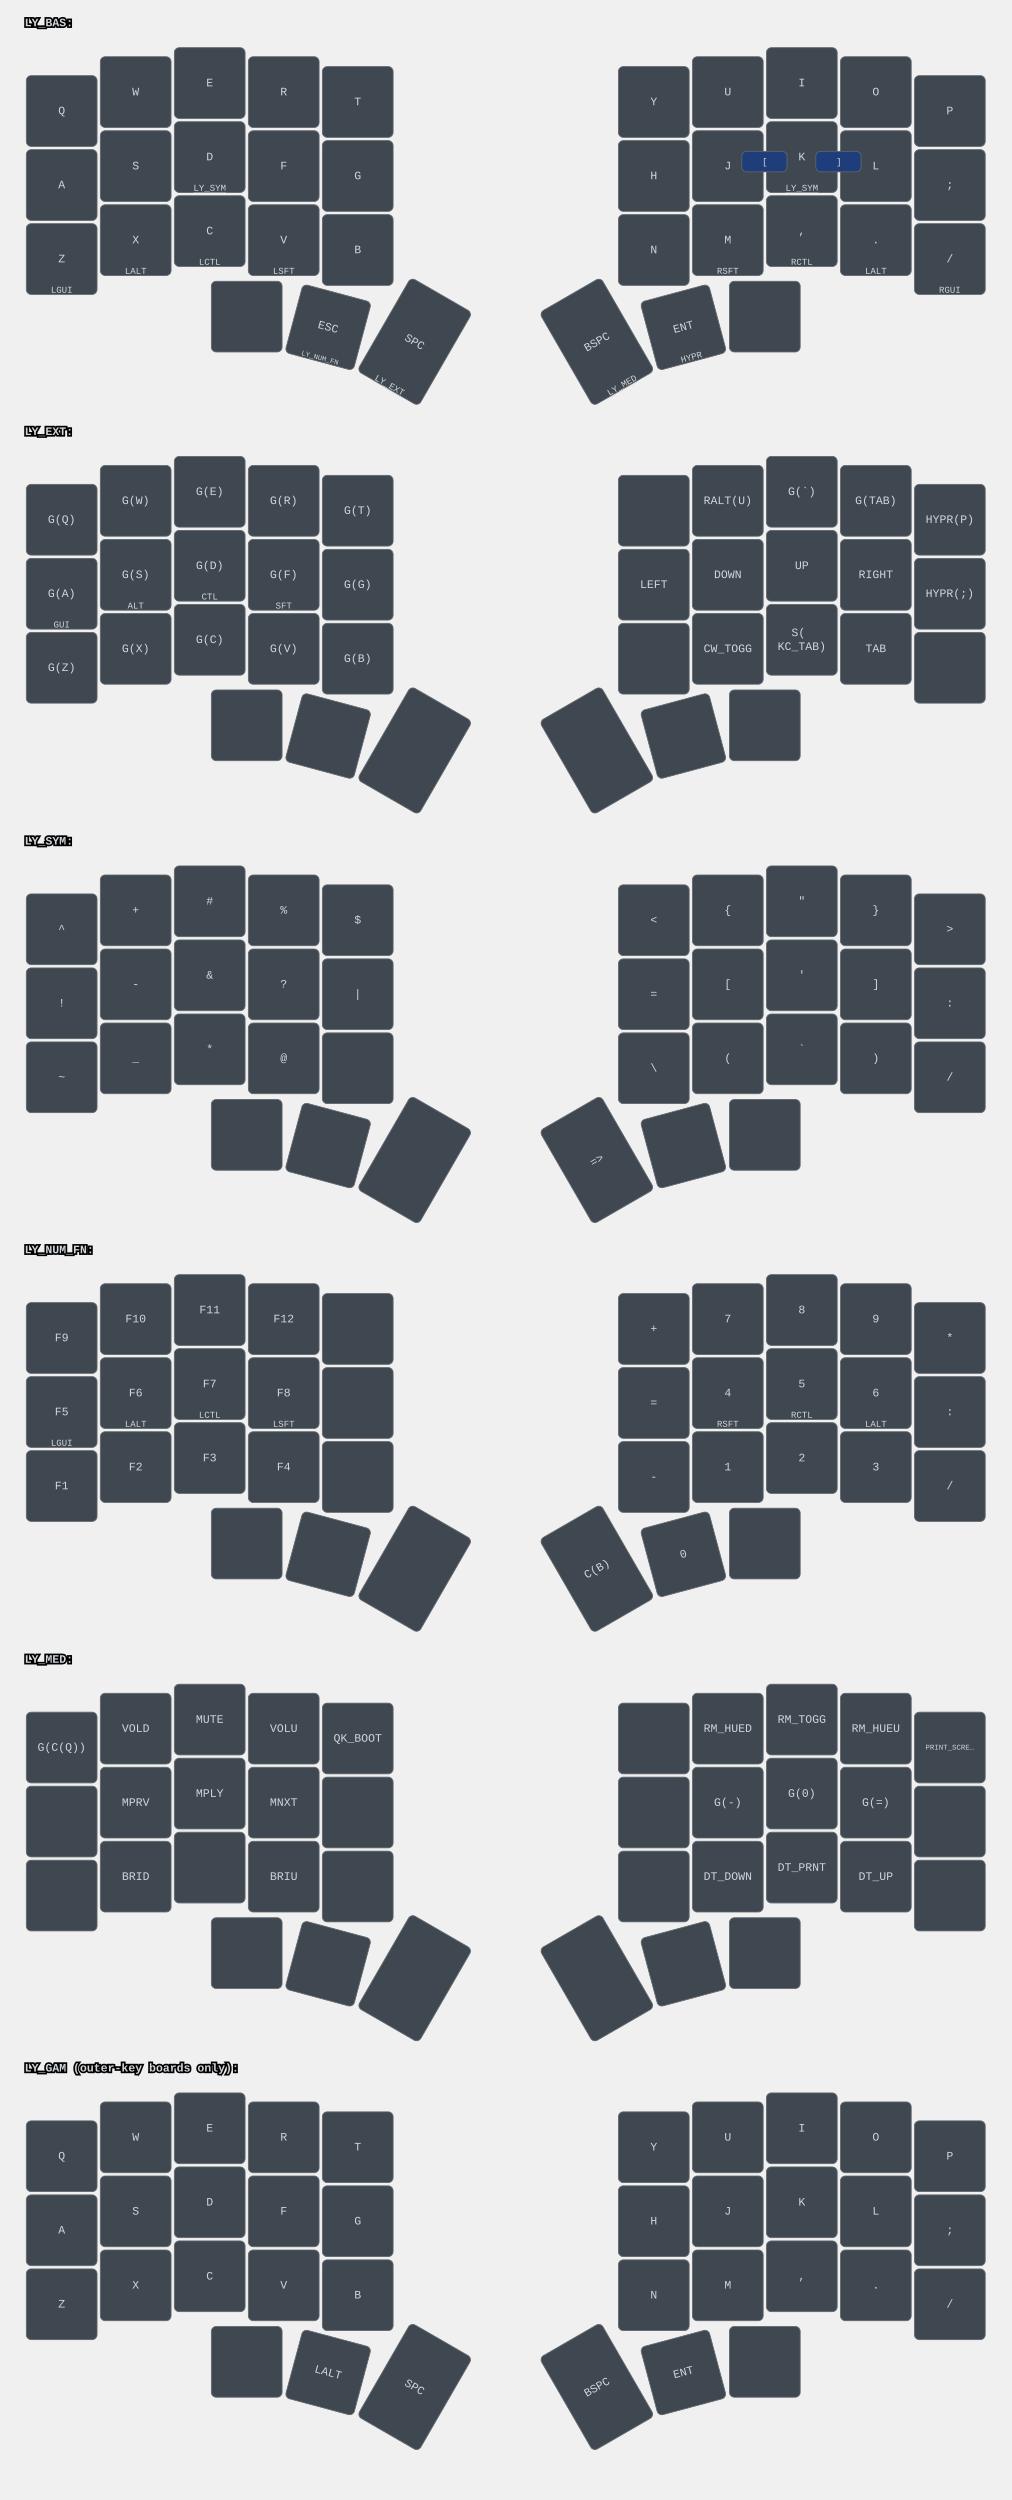
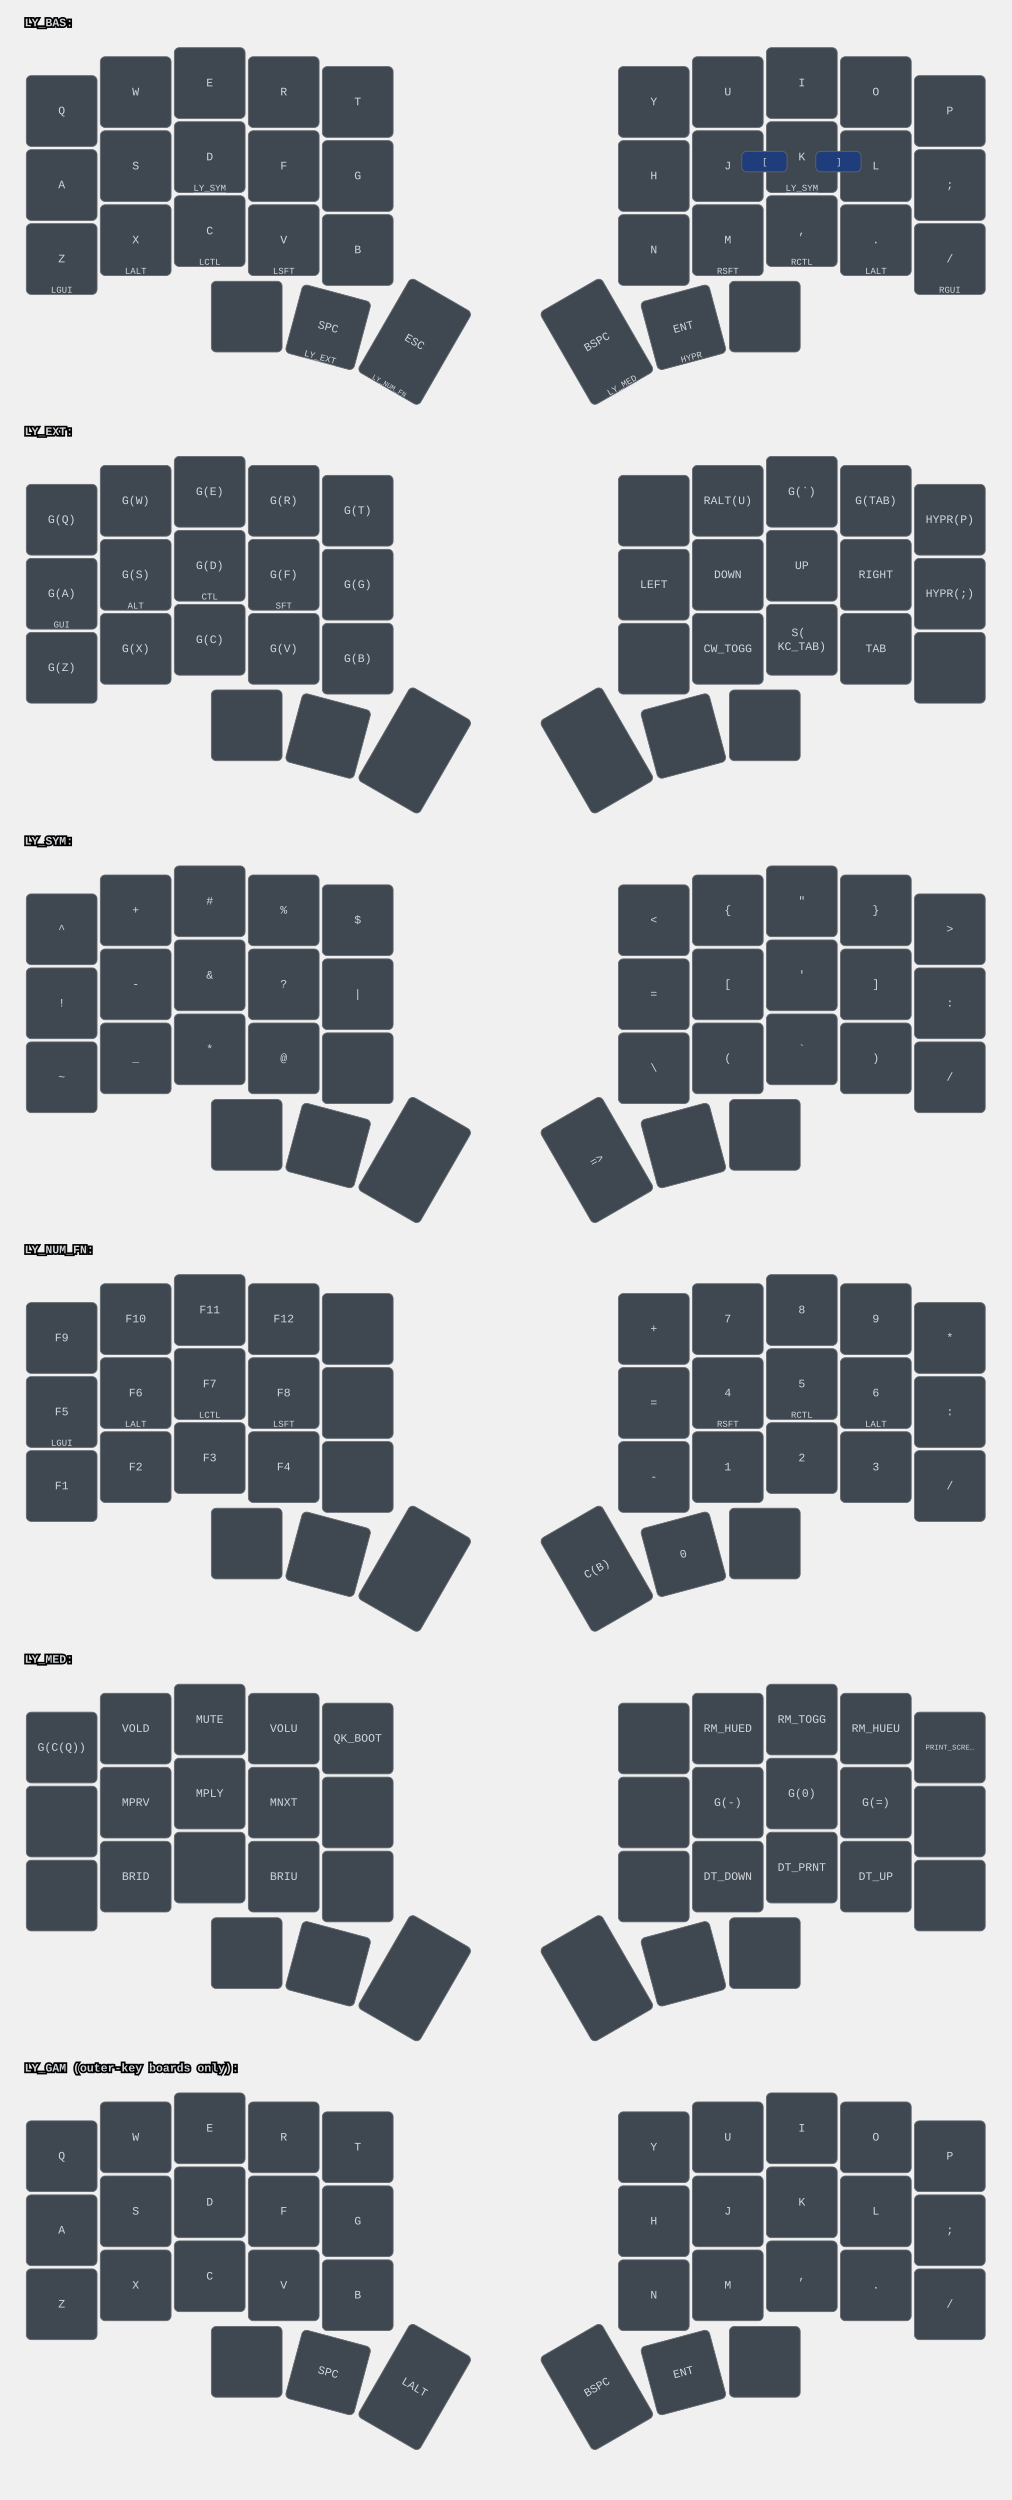
<svg xmlns="http://www.w3.org/2000/svg" width="1230" height="3040" viewBox="0 0 1230 3040" class="keymap">
  <style>/* inherit to force styles through use tags */
svg path {
    fill: inherit;
}

/* font and background color specifications */
svg.keymap {
    font-family: SFMono-Regular,Consolas,Liberation Mono,Menlo,monospace;
    font-size: 14px;
    font-kerning: normal;
    text-rendering: optimizeLegibility;
    fill: #24292e;
}

/* default key styling */
rect.key {
    fill: #f6f8fa;
}

rect.key, rect.combo {
    stroke: #c9cccf;
    stroke-width: 1;
}

/* default key side styling, only used is draw_key_sides is set */
rect.side {
    filter: brightness(90%);
}

/* color accent for combo boxes */
rect.combo, rect.combo-separate {
    fill: #cdf;
}

/* color accent for held keys */
rect.held, rect.combo.held {
    fill: #fdd;
}

/* color accent for ghost (optional) keys */
rect.ghost, rect.combo.ghost {
    stroke-dasharray: 4, 4;
    stroke-width: 2;
}

text {
    text-anchor: middle;
    dominant-baseline: middle;
}

/* styling for layer labels */
text.label {
    font-weight: bold;
    text-anchor: start;
    stroke: white;
    stroke-width: 4;
    paint-order: stroke;
}

/* styling for optional footer */
text.footer {
    text-anchor: end;
    dominant-baseline: auto;
    stroke: white;
    stroke-width: 4;
    paint-order: stroke;
}

/* styling for combo tap, and key non-tap label text */
text.combo, text.hold, text.shifted, text.left, text.right, text.tl, text.tr, text.bl, text.br {
    font-size: 11px;
}

text.hold, text.bl, text.br {
    text-anchor: middle;
    dominant-baseline: auto;
}

text.shifted, text.tl, text.tr {
    text-anchor: middle;
    dominant-baseline: hanging;
}

text.left, text.tl, text.bl {
    text-anchor: start;
}

text.right, text.tr, text.br {
    text-anchor: end;
}

text.layer-activator {
    text-decoration: underline;
}

/* styling for hold/shifted label text in combo box */
text.combo.hold, text.combo.shifted, text.combo.left, text.combo.right {
    font-size: 8px;
}

/* lighter symbol for transparent keys */
text.trans {
    fill: #7b7e81;
}

/* styling for combo dendrons */
path.combo {
    stroke-width: 1;
    stroke: gray;
    fill: none;
}

/* Start Tabler Icons Cleanup */
/* cannot use height/width with glyphs */
.icon-tabler &gt; path {
    fill: inherit;
    stroke: inherit;
    stroke-width: 2;
}
/* hide tabler's default box */
.icon-tabler &gt; path[stroke="none"][fill="none"] {
    visibility: hidden;
}
/* End Tabler Icons Cleanup */

svg.keymap { fill: #d1d6db; }
rect.key { fill: #3f4750; }
rect.key, rect.combo { stroke: #60666c; }
rect.combo, rect.combo-separate { fill: #1f3d7a; }
rect.held, rect.combo.held { fill: #854747; }
text.label, text.footer { stroke: black; }
text.trans { fill: #7e8184; }
path.combo { stroke: #7f7f7f; }
</style>
  <g transform="translate(30, 0)" class="layer-LY_BAS">
    <text x="0" y="28" class="label" id="LY_BAS">LY_BAS:</text>
    <g transform="translate(0, 56)">
      <g transform="translate(45, 79)" class="key keypos-0">
        <rect rx="6" ry="6" x="-43" y="-43" width="86" height="86" class="key" />
        <text x="0" y="0" class="key tap">Q</text>
      </g>
      <g transform="translate(135, 56)" class="key keypos-1">
        <rect rx="6" ry="6" x="-43" y="-43" width="86" height="86" class="key" />
        <text x="0" y="0" class="key tap">W</text>
      </g>
      <g transform="translate(225, 45)" class="key keypos-2">
        <rect rx="6" ry="6" x="-43" y="-43" width="86" height="86" class="key" />
        <text x="0" y="0" class="key tap">E</text>
      </g>
      <g transform="translate(315, 56)" class="key keypos-3">
        <rect rx="6" ry="6" x="-43" y="-43" width="86" height="86" class="key" />
        <text x="0" y="0" class="key tap">R</text>
      </g>
      <g transform="translate(405, 68)" class="key keypos-4">
        <rect rx="6" ry="6" x="-43" y="-43" width="86" height="86" class="key" />
        <text x="0" y="0" class="key tap">T</text>
      </g>
      <g transform="translate(765, 68)" class="key keypos-5">
        <rect rx="6" ry="6" x="-43" y="-43" width="86" height="86" class="key" />
        <text x="0" y="0" class="key tap">Y</text>
      </g>
      <g transform="translate(855, 56)" class="key keypos-6">
        <rect rx="6" ry="6" x="-43" y="-43" width="86" height="86" class="key" />
        <text x="0" y="0" class="key tap">U</text>
      </g>
      <g transform="translate(945, 45)" class="key keypos-7">
        <rect rx="6" ry="6" x="-43" y="-43" width="86" height="86" class="key" />
        <text x="0" y="0" class="key tap">I</text>
      </g>
      <g transform="translate(1035, 56)" class="key keypos-8">
        <rect rx="6" ry="6" x="-43" y="-43" width="86" height="86" class="key" />
        <text x="0" y="0" class="key tap">O</text>
      </g>
      <g transform="translate(1125, 79)" class="key keypos-9">
        <rect rx="6" ry="6" x="-43" y="-43" width="86" height="86" class="key" />
        <text x="0" y="0" class="key tap">P</text>
      </g>
      <g transform="translate(45, 169)" class="key keypos-10">
        <rect rx="6" ry="6" x="-43" y="-43" width="86" height="86" class="key" />
        <text x="0" y="0" class="key tap">A</text>
      </g>
      <g transform="translate(135, 146)" class="key keypos-11">
        <rect rx="6" ry="6" x="-43" y="-43" width="86" height="86" class="key" />
        <text x="0" y="0" class="key tap">S</text>
      </g>
      <g transform="translate(225, 135)" class="key keypos-12">
        <rect rx="6" ry="6" x="-43" y="-43" width="86" height="86" class="key" />
        <text x="0" y="0" class="key tap">D</text>
        <a href="#LY_SYM">
          <text x="0" y="41" class="key hold layer-activator">LY_SYM</text>
        </a>
      </g>
      <g transform="translate(315, 146)" class="key keypos-13">
        <rect rx="6" ry="6" x="-43" y="-43" width="86" height="86" class="key" />
        <text x="0" y="0" class="key tap">F</text>
      </g>
      <g transform="translate(405, 158)" class="key keypos-14">
        <rect rx="6" ry="6" x="-43" y="-43" width="86" height="86" class="key" />
        <text x="0" y="0" class="key tap">G</text>
      </g>
      <g transform="translate(765, 158)" class="key keypos-15">
        <rect rx="6" ry="6" x="-43" y="-43" width="86" height="86" class="key" />
        <text x="0" y="0" class="key tap">H</text>
      </g>
      <g transform="translate(855, 146)" class="key keypos-16">
        <rect rx="6" ry="6" x="-43" y="-43" width="86" height="86" class="key" />
        <text x="0" y="0" class="key tap">J</text>
      </g>
      <g transform="translate(945, 135)" class="key keypos-17">
        <rect rx="6" ry="6" x="-43" y="-43" width="86" height="86" class="key" />
        <text x="0" y="0" class="key tap">K</text>
        <a href="#LY_SYM">
          <text x="0" y="41" class="key hold layer-activator">LY_SYM</text>
        </a>
      </g>
      <g transform="translate(1035, 146)" class="key keypos-18">
        <rect rx="6" ry="6" x="-43" y="-43" width="86" height="86" class="key" />
        <text x="0" y="0" class="key tap">L</text>
      </g>
      <g transform="translate(1125, 169)" class="key keypos-19">
        <rect rx="6" ry="6" x="-43" y="-43" width="86" height="86" class="key" />
        <text x="0" y="0" class="key tap">;</text>
      </g>
      <g transform="translate(45, 259)" class="key keypos-20">
        <rect rx="6" ry="6" x="-43" y="-43" width="86" height="86" class="key" />
        <text x="0" y="0" class="key tap">Z</text>
        <text x="0" y="41" class="key hold">LGUI</text>
      </g>
      <g transform="translate(135, 236)" class="key keypos-21">
        <rect rx="6" ry="6" x="-43" y="-43" width="86" height="86" class="key" />
        <text x="0" y="0" class="key tap">X</text>
        <text x="0" y="41" class="key hold">LALT</text>
      </g>
      <g transform="translate(225, 225)" class="key keypos-22">
        <rect rx="6" ry="6" x="-43" y="-43" width="86" height="86" class="key" />
        <text x="0" y="0" class="key tap">C</text>
        <text x="0" y="41" class="key hold">LCTL</text>
      </g>
      <g transform="translate(315, 236)" class="key keypos-23">
        <rect rx="6" ry="6" x="-43" y="-43" width="86" height="86" class="key" />
        <text x="0" y="0" class="key tap">V</text>
        <text x="0" y="41" class="key hold">LSFT</text>
      </g>
      <g transform="translate(405, 248)" class="key keypos-24">
        <rect rx="6" ry="6" x="-43" y="-43" width="86" height="86" class="key" />
        <text x="0" y="0" class="key tap">B</text>
      </g>
      <g transform="translate(765, 248)" class="key keypos-25">
        <rect rx="6" ry="6" x="-43" y="-43" width="86" height="86" class="key" />
        <text x="0" y="0" class="key tap">N</text>
      </g>
      <g transform="translate(855, 236)" class="key keypos-26">
        <rect rx="6" ry="6" x="-43" y="-43" width="86" height="86" class="key" />
        <text x="0" y="0" class="key tap">M</text>
        <text x="0" y="41" class="key hold">RSFT</text>
      </g>
      <g transform="translate(945, 225)" class="key keypos-27">
        <rect rx="6" ry="6" x="-43" y="-43" width="86" height="86" class="key" />
        <text x="0" y="0" class="key tap">,</text>
        <text x="0" y="41" class="key hold">RCTL</text>
      </g>
      <g transform="translate(1035, 236)" class="key keypos-28">
        <rect rx="6" ry="6" x="-43" y="-43" width="86" height="86" class="key" />
        <text x="0" y="0" class="key tap">.</text>
        <text x="0" y="41" class="key hold">LALT</text>
      </g>
      <g transform="translate(1125, 259)" class="key keypos-29">
        <rect rx="6" ry="6" x="-43" y="-43" width="86" height="86" class="key" />
        <text x="0" y="0" class="key tap">/</text>
        <text x="0" y="41" class="key hold">RGUI</text>
      </g>
      <g transform="translate(270, 329)" class="key keypos-30">
        <rect rx="6" ry="6" x="-43" y="-43" width="86" height="86" class="key" />
      </g>
      <g transform="translate(369, 342) rotate(15.0)" class="key keypos-31">
        <rect rx="6" ry="6" x="-43" y="-43" width="86" height="86" class="key" />
+         <text x="0" y="0" class="key tap">SPC</text>
+         <a href="#LY_EXT">
+           <text x="0" y="41" class="key hold layer-activator">LY_EXT</text>
+         </a>
+       </g>
+       <g transform="translate(474, 360) rotate(30.0)" class="key keypos-32">
+         <rect rx="6" ry="6" x="-43" y="-66" width="86" height="131" class="key" />
        <text x="0" y="0" class="key tap">ESC</text>
        <a href="#LY_NUM_FN">
-           <text x="0" y="41" class="key hold layer-activator">
+           <text x="0" y="64" class="key hold layer-activator">
            <tspan style="font-size: 78%">LY_NUM_FN</tspan>
          </text>
-         </a>
-       </g>
-       <g transform="translate(474, 360) rotate(30.0)" class="key keypos-32">
-         <rect rx="6" ry="6" x="-43" y="-66" width="86" height="131" class="key" />
-         <text x="0" y="0" class="key tap">SPC</text>
-         <a href="#LY_EXT">
-           <text x="0" y="64" class="key hold layer-activator">LY_EXT</text>
        </a>
      </g>
      <g transform="translate(696, 360) rotate(-30.0)" class="key keypos-33">
        <rect rx="6" ry="6" x="-43" y="-66" width="86" height="131" class="key" />
        <text x="0" y="0" class="key tap">BSPC</text>
        <a href="#LY_MED">
          <text x="0" y="64" class="key hold layer-activator">LY_MED</text>
        </a>
      </g>
      <g transform="translate(801, 342) rotate(-15.0)" class="key keypos-34">
        <rect rx="6" ry="6" x="-43" y="-43" width="86" height="86" class="key" />
        <text x="0" y="0" class="key tap">ENT</text>
        <text x="0" y="41" class="key hold">HYPR</text>
      </g>
      <g transform="translate(900, 329)" class="key keypos-35">
        <rect rx="6" ry="6" x="-43" y="-43" width="86" height="86" class="key" />
      </g>
      <g class="combo combopos-0">
        <rect rx="6" ry="6" x="872" y="128" width="55" height="25" class="combo" />
        <text x="900" y="141" class="combo tap">[</text>
      </g>
      <g class="combo combopos-1">
        <rect rx="6" ry="6" x="962" y="128" width="55" height="25" class="combo" />
        <text x="990" y="141" class="combo tap">]</text>
      </g>
    </g>
  </g>
  <g transform="translate(30, 497)" class="layer-LY_EXT">
    <text x="0" y="28" class="label" id="LY_EXT">LY_EXT:</text>
    <g transform="translate(0, 56)">
      <g transform="translate(45, 79)" class="key keypos-0">
        <rect rx="6" ry="6" x="-43" y="-43" width="86" height="86" class="key" />
        <text x="0" y="0" class="key tap">G(Q)</text>
      </g>
      <g transform="translate(135, 56)" class="key keypos-1">
        <rect rx="6" ry="6" x="-43" y="-43" width="86" height="86" class="key" />
        <text x="0" y="0" class="key tap">G(W)</text>
      </g>
      <g transform="translate(225, 45)" class="key keypos-2">
        <rect rx="6" ry="6" x="-43" y="-43" width="86" height="86" class="key" />
        <text x="0" y="0" class="key tap">G(E)</text>
      </g>
      <g transform="translate(315, 56)" class="key keypos-3">
        <rect rx="6" ry="6" x="-43" y="-43" width="86" height="86" class="key" />
        <text x="0" y="0" class="key tap">G(R)</text>
      </g>
      <g transform="translate(405, 68)" class="key keypos-4">
        <rect rx="6" ry="6" x="-43" y="-43" width="86" height="86" class="key" />
        <text x="0" y="0" class="key tap">G(T)</text>
      </g>
      <g transform="translate(765, 68)" class="key keypos-5">
        <rect rx="6" ry="6" x="-43" y="-43" width="86" height="86" class="key" />
      </g>
      <g transform="translate(855, 56)" class="key keypos-6">
        <rect rx="6" ry="6" x="-43" y="-43" width="86" height="86" class="key" />
        <text x="0" y="0" class="key tap">RALT(U)</text>
      </g>
      <g transform="translate(945, 45)" class="key keypos-7">
        <rect rx="6" ry="6" x="-43" y="-43" width="86" height="86" class="key" />
        <text x="0" y="0" class="key tap">G(`)</text>
      </g>
      <g transform="translate(1035, 56)" class="key keypos-8">
        <rect rx="6" ry="6" x="-43" y="-43" width="86" height="86" class="key" />
        <text x="0" y="0" class="key tap">G(TAB)</text>
      </g>
      <g transform="translate(1125, 79)" class="key keypos-9">
        <rect rx="6" ry="6" x="-43" y="-43" width="86" height="86" class="key" />
        <text x="0" y="0" class="key tap">HYPR(P)</text>
      </g>
      <g transform="translate(45, 169)" class="key keypos-10">
        <rect rx="6" ry="6" x="-43" y="-43" width="86" height="86" class="key" />
        <text x="0" y="0" class="key tap">G(A)</text>
        <text x="0" y="41" class="key hold">GUI</text>
      </g>
      <g transform="translate(135, 146)" class="key keypos-11">
        <rect rx="6" ry="6" x="-43" y="-43" width="86" height="86" class="key" />
        <text x="0" y="0" class="key tap">G(S)</text>
        <text x="0" y="41" class="key hold">ALT</text>
      </g>
      <g transform="translate(225, 135)" class="key keypos-12">
        <rect rx="6" ry="6" x="-43" y="-43" width="86" height="86" class="key" />
        <text x="0" y="0" class="key tap">G(D)</text>
        <text x="0" y="41" class="key hold">CTL</text>
      </g>
      <g transform="translate(315, 146)" class="key keypos-13">
        <rect rx="6" ry="6" x="-43" y="-43" width="86" height="86" class="key" />
        <text x="0" y="0" class="key tap">G(F)</text>
        <text x="0" y="41" class="key hold">SFT</text>
      </g>
      <g transform="translate(405, 158)" class="key keypos-14">
        <rect rx="6" ry="6" x="-43" y="-43" width="86" height="86" class="key" />
        <text x="0" y="0" class="key tap">G(G)</text>
      </g>
      <g transform="translate(765, 158)" class="key keypos-15">
        <rect rx="6" ry="6" x="-43" y="-43" width="86" height="86" class="key" />
        <text x="0" y="0" class="key tap">LEFT</text>
      </g>
      <g transform="translate(855, 146)" class="key keypos-16">
        <rect rx="6" ry="6" x="-43" y="-43" width="86" height="86" class="key" />
        <text x="0" y="0" class="key tap">DOWN</text>
      </g>
      <g transform="translate(945, 135)" class="key keypos-17">
        <rect rx="6" ry="6" x="-43" y="-43" width="86" height="86" class="key" />
        <text x="0" y="0" class="key tap">UP</text>
      </g>
      <g transform="translate(1035, 146)" class="key keypos-18">
        <rect rx="6" ry="6" x="-43" y="-43" width="86" height="86" class="key" />
        <text x="0" y="0" class="key tap">RIGHT</text>
      </g>
      <g transform="translate(1125, 169)" class="key keypos-19">
        <rect rx="6" ry="6" x="-43" y="-43" width="86" height="86" class="key" />
        <text x="0" y="0" class="key tap">HYPR(;)</text>
      </g>
      <g transform="translate(45, 259)" class="key keypos-20">
        <rect rx="6" ry="6" x="-43" y="-43" width="86" height="86" class="key" />
        <text x="0" y="0" class="key tap">G(Z)</text>
      </g>
      <g transform="translate(135, 236)" class="key keypos-21">
        <rect rx="6" ry="6" x="-43" y="-43" width="86" height="86" class="key" />
        <text x="0" y="0" class="key tap">G(X)</text>
      </g>
      <g transform="translate(225, 225)" class="key keypos-22">
        <rect rx="6" ry="6" x="-43" y="-43" width="86" height="86" class="key" />
        <text x="0" y="0" class="key tap">G(C)</text>
      </g>
      <g transform="translate(315, 236)" class="key keypos-23">
        <rect rx="6" ry="6" x="-43" y="-43" width="86" height="86" class="key" />
        <text x="0" y="0" class="key tap">G(V)</text>
      </g>
      <g transform="translate(405, 248)" class="key keypos-24">
        <rect rx="6" ry="6" x="-43" y="-43" width="86" height="86" class="key" />
        <text x="0" y="0" class="key tap">G(B)</text>
      </g>
      <g transform="translate(765, 248)" class="key keypos-25">
        <rect rx="6" ry="6" x="-43" y="-43" width="86" height="86" class="key" />
      </g>
      <g transform="translate(855, 236)" class="key keypos-26">
        <rect rx="6" ry="6" x="-43" y="-43" width="86" height="86" class="key" />
        <text x="0" y="0" class="key tap">CW_TOGG</text>
      </g>
      <g transform="translate(945, 225)" class="key keypos-27">
        <rect rx="6" ry="6" x="-43" y="-43" width="86" height="86" class="key" />
        <text x="0" y="0" class="key tap">
          <tspan x="0" dy="-0.6em">S(</tspan>
          <tspan x="0" dy="1.2em">KC_TAB)</tspan>
        </text>
      </g>
      <g transform="translate(1035, 236)" class="key keypos-28">
        <rect rx="6" ry="6" x="-43" y="-43" width="86" height="86" class="key" />
        <text x="0" y="0" class="key tap">TAB</text>
      </g>
      <g transform="translate(1125, 259)" class="key keypos-29">
        <rect rx="6" ry="6" x="-43" y="-43" width="86" height="86" class="key" />
      </g>
      <g transform="translate(270, 329)" class="key keypos-30">
        <rect rx="6" ry="6" x="-43" y="-43" width="86" height="86" class="key" />
      </g>
      <g transform="translate(369, 342) rotate(15.0)" class="key keypos-31">
        <rect rx="6" ry="6" x="-43" y="-43" width="86" height="86" class="key" />
      </g>
      <g transform="translate(474, 360) rotate(30.0)" class="key keypos-32">
        <rect rx="6" ry="6" x="-43" y="-66" width="86" height="131" class="key" />
      </g>
      <g transform="translate(696, 360) rotate(-30.0)" class="key keypos-33">
        <rect rx="6" ry="6" x="-43" y="-66" width="86" height="131" class="key" />
      </g>
      <g transform="translate(801, 342) rotate(-15.0)" class="key keypos-34">
        <rect rx="6" ry="6" x="-43" y="-43" width="86" height="86" class="key" />
      </g>
      <g transform="translate(900, 329)" class="key keypos-35">
        <rect rx="6" ry="6" x="-43" y="-43" width="86" height="86" class="key" />
      </g>
    </g>
  </g>
  <g transform="translate(30, 995)" class="layer-LY_SYM">
    <text x="0" y="28" class="label" id="LY_SYM">LY_SYM:</text>
    <g transform="translate(0, 56)">
      <g transform="translate(45, 79)" class="key keypos-0">
        <rect rx="6" ry="6" x="-43" y="-43" width="86" height="86" class="key" />
        <text x="0" y="0" class="key tap">^</text>
      </g>
      <g transform="translate(135, 56)" class="key keypos-1">
        <rect rx="6" ry="6" x="-43" y="-43" width="86" height="86" class="key" />
        <text x="0" y="0" class="key tap">+</text>
      </g>
      <g transform="translate(225, 45)" class="key keypos-2">
        <rect rx="6" ry="6" x="-43" y="-43" width="86" height="86" class="key" />
        <text x="0" y="0" class="key tap">#</text>
      </g>
      <g transform="translate(315, 56)" class="key keypos-3">
        <rect rx="6" ry="6" x="-43" y="-43" width="86" height="86" class="key" />
        <text x="0" y="0" class="key tap">%</text>
      </g>
      <g transform="translate(405, 68)" class="key keypos-4">
        <rect rx="6" ry="6" x="-43" y="-43" width="86" height="86" class="key" />
        <text x="0" y="0" class="key tap">$</text>
      </g>
      <g transform="translate(765, 68)" class="key keypos-5">
        <rect rx="6" ry="6" x="-43" y="-43" width="86" height="86" class="key" />
        <text x="0" y="0" class="key tap">&lt;</text>
      </g>
      <g transform="translate(855, 56)" class="key keypos-6">
        <rect rx="6" ry="6" x="-43" y="-43" width="86" height="86" class="key" />
        <text x="0" y="0" class="key tap">{</text>
      </g>
      <g transform="translate(945, 45)" class="key keypos-7">
        <rect rx="6" ry="6" x="-43" y="-43" width="86" height="86" class="key" />
        <text x="0" y="0" class="key tap">"</text>
      </g>
      <g transform="translate(1035, 56)" class="key keypos-8">
        <rect rx="6" ry="6" x="-43" y="-43" width="86" height="86" class="key" />
        <text x="0" y="0" class="key tap">}</text>
      </g>
      <g transform="translate(1125, 79)" class="key keypos-9">
        <rect rx="6" ry="6" x="-43" y="-43" width="86" height="86" class="key" />
        <text x="0" y="0" class="key tap">&gt;</text>
      </g>
      <g transform="translate(45, 169)" class="key keypos-10">
        <rect rx="6" ry="6" x="-43" y="-43" width="86" height="86" class="key" />
        <text x="0" y="0" class="key tap">!</text>
      </g>
      <g transform="translate(135, 146)" class="key keypos-11">
        <rect rx="6" ry="6" x="-43" y="-43" width="86" height="86" class="key" />
        <text x="0" y="0" class="key tap">-</text>
      </g>
      <g transform="translate(225, 135)" class="key keypos-12">
        <rect rx="6" ry="6" x="-43" y="-43" width="86" height="86" class="key" />
        <text x="0" y="0" class="key tap">&amp;</text>
      </g>
      <g transform="translate(315, 146)" class="key keypos-13">
        <rect rx="6" ry="6" x="-43" y="-43" width="86" height="86" class="key" />
        <text x="0" y="0" class="key tap">?</text>
      </g>
      <g transform="translate(405, 158)" class="key keypos-14">
        <rect rx="6" ry="6" x="-43" y="-43" width="86" height="86" class="key" />
        <text x="0" y="0" class="key tap">|</text>
      </g>
      <g transform="translate(765, 158)" class="key keypos-15">
        <rect rx="6" ry="6" x="-43" y="-43" width="86" height="86" class="key" />
        <text x="0" y="0" class="key tap">=</text>
      </g>
      <g transform="translate(855, 146)" class="key keypos-16">
        <rect rx="6" ry="6" x="-43" y="-43" width="86" height="86" class="key" />
        <text x="0" y="0" class="key tap">[</text>
      </g>
      <g transform="translate(945, 135)" class="key keypos-17">
        <rect rx="6" ry="6" x="-43" y="-43" width="86" height="86" class="key" />
        <text x="0" y="0" class="key tap">'</text>
      </g>
      <g transform="translate(1035, 146)" class="key keypos-18">
        <rect rx="6" ry="6" x="-43" y="-43" width="86" height="86" class="key" />
        <text x="0" y="0" class="key tap">]</text>
      </g>
      <g transform="translate(1125, 169)" class="key keypos-19">
        <rect rx="6" ry="6" x="-43" y="-43" width="86" height="86" class="key" />
        <text x="0" y="0" class="key tap">:</text>
      </g>
      <g transform="translate(45, 259)" class="key keypos-20">
        <rect rx="6" ry="6" x="-43" y="-43" width="86" height="86" class="key" />
        <text x="0" y="0" class="key tap">~</text>
      </g>
      <g transform="translate(135, 236)" class="key keypos-21">
        <rect rx="6" ry="6" x="-43" y="-43" width="86" height="86" class="key" />
        <text x="0" y="0" class="key tap">_</text>
      </g>
      <g transform="translate(225, 225)" class="key keypos-22">
        <rect rx="6" ry="6" x="-43" y="-43" width="86" height="86" class="key" />
        <text x="0" y="0" class="key tap">*</text>
      </g>
      <g transform="translate(315, 236)" class="key keypos-23">
        <rect rx="6" ry="6" x="-43" y="-43" width="86" height="86" class="key" />
        <text x="0" y="0" class="key tap">@</text>
      </g>
      <g transform="translate(405, 248)" class="key keypos-24">
        <rect rx="6" ry="6" x="-43" y="-43" width="86" height="86" class="key" />
      </g>
      <g transform="translate(765, 248)" class="key keypos-25">
        <rect rx="6" ry="6" x="-43" y="-43" width="86" height="86" class="key" />
        <text x="0" y="0" class="key tap">\</text>
      </g>
      <g transform="translate(855, 236)" class="key keypos-26">
        <rect rx="6" ry="6" x="-43" y="-43" width="86" height="86" class="key" />
        <text x="0" y="0" class="key tap">(</text>
      </g>
      <g transform="translate(945, 225)" class="key keypos-27">
        <rect rx="6" ry="6" x="-43" y="-43" width="86" height="86" class="key" />
        <text x="0" y="0" class="key tap">`</text>
      </g>
      <g transform="translate(1035, 236)" class="key keypos-28">
        <rect rx="6" ry="6" x="-43" y="-43" width="86" height="86" class="key" />
        <text x="0" y="0" class="key tap">)</text>
      </g>
      <g transform="translate(1125, 259)" class="key keypos-29">
        <rect rx="6" ry="6" x="-43" y="-43" width="86" height="86" class="key" />
        <text x="0" y="0" class="key tap">/</text>
      </g>
      <g transform="translate(270, 329)" class="key keypos-30">
        <rect rx="6" ry="6" x="-43" y="-43" width="86" height="86" class="key" />
      </g>
      <g transform="translate(369, 342) rotate(15.0)" class="key keypos-31">
        <rect rx="6" ry="6" x="-43" y="-43" width="86" height="86" class="key" />
      </g>
      <g transform="translate(474, 360) rotate(30.0)" class="key keypos-32">
        <rect rx="6" ry="6" x="-43" y="-66" width="86" height="131" class="key" />
      </g>
      <g transform="translate(696, 360) rotate(-30.0)" class="key keypos-33">
        <rect rx="6" ry="6" x="-43" y="-66" width="86" height="131" class="key" />
        <text x="0" y="0" class="key tap">=&gt;</text>
      </g>
      <g transform="translate(801, 342) rotate(-15.0)" class="key keypos-34">
        <rect rx="6" ry="6" x="-43" y="-43" width="86" height="86" class="key" />
      </g>
      <g transform="translate(900, 329)" class="key keypos-35">
        <rect rx="6" ry="6" x="-43" y="-43" width="86" height="86" class="key" />
      </g>
    </g>
  </g>
  <g transform="translate(30, 1492)" class="layer-LY_NUM_FN">
    <text x="0" y="28" class="label" id="LY_NUM_FN">LY_NUM_FN:</text>
    <g transform="translate(0, 56)">
      <g transform="translate(45, 79)" class="key keypos-0">
        <rect rx="6" ry="6" x="-43" y="-43" width="86" height="86" class="key" />
        <text x="0" y="0" class="key tap">F9</text>
      </g>
      <g transform="translate(135, 56)" class="key keypos-1">
        <rect rx="6" ry="6" x="-43" y="-43" width="86" height="86" class="key" />
        <text x="0" y="0" class="key tap">F10</text>
      </g>
      <g transform="translate(225, 45)" class="key keypos-2">
        <rect rx="6" ry="6" x="-43" y="-43" width="86" height="86" class="key" />
        <text x="0" y="0" class="key tap">F11</text>
      </g>
      <g transform="translate(315, 56)" class="key keypos-3">
        <rect rx="6" ry="6" x="-43" y="-43" width="86" height="86" class="key" />
        <text x="0" y="0" class="key tap">F12</text>
      </g>
      <g transform="translate(405, 68)" class="key keypos-4">
        <rect rx="6" ry="6" x="-43" y="-43" width="86" height="86" class="key" />
      </g>
      <g transform="translate(765, 68)" class="key keypos-5">
        <rect rx="6" ry="6" x="-43" y="-43" width="86" height="86" class="key" />
        <text x="0" y="0" class="key tap">+</text>
      </g>
      <g transform="translate(855, 56)" class="key keypos-6">
        <rect rx="6" ry="6" x="-43" y="-43" width="86" height="86" class="key" />
        <text x="0" y="0" class="key tap">7</text>
      </g>
      <g transform="translate(945, 45)" class="key keypos-7">
        <rect rx="6" ry="6" x="-43" y="-43" width="86" height="86" class="key" />
        <text x="0" y="0" class="key tap">8</text>
      </g>
      <g transform="translate(1035, 56)" class="key keypos-8">
        <rect rx="6" ry="6" x="-43" y="-43" width="86" height="86" class="key" />
        <text x="0" y="0" class="key tap">9</text>
      </g>
      <g transform="translate(1125, 79)" class="key keypos-9">
        <rect rx="6" ry="6" x="-43" y="-43" width="86" height="86" class="key" />
        <text x="0" y="0" class="key tap">*</text>
      </g>
      <g transform="translate(45, 169)" class="key keypos-10">
        <rect rx="6" ry="6" x="-43" y="-43" width="86" height="86" class="key" />
        <text x="0" y="0" class="key tap">F5</text>
        <text x="0" y="41" class="key hold">LGUI</text>
      </g>
      <g transform="translate(135, 146)" class="key keypos-11">
        <rect rx="6" ry="6" x="-43" y="-43" width="86" height="86" class="key" />
        <text x="0" y="0" class="key tap">F6</text>
        <text x="0" y="41" class="key hold">LALT</text>
      </g>
      <g transform="translate(225, 135)" class="key keypos-12">
        <rect rx="6" ry="6" x="-43" y="-43" width="86" height="86" class="key" />
        <text x="0" y="0" class="key tap">F7</text>
        <text x="0" y="41" class="key hold">LCTL</text>
      </g>
      <g transform="translate(315, 146)" class="key keypos-13">
        <rect rx="6" ry="6" x="-43" y="-43" width="86" height="86" class="key" />
        <text x="0" y="0" class="key tap">F8</text>
        <text x="0" y="41" class="key hold">LSFT</text>
      </g>
      <g transform="translate(405, 158)" class="key keypos-14">
        <rect rx="6" ry="6" x="-43" y="-43" width="86" height="86" class="key" />
      </g>
      <g transform="translate(765, 158)" class="key keypos-15">
        <rect rx="6" ry="6" x="-43" y="-43" width="86" height="86" class="key" />
        <text x="0" y="0" class="key tap">=</text>
      </g>
      <g transform="translate(855, 146)" class="key keypos-16">
        <rect rx="6" ry="6" x="-43" y="-43" width="86" height="86" class="key" />
        <text x="0" y="0" class="key tap">4</text>
        <text x="0" y="41" class="key hold">RSFT</text>
      </g>
      <g transform="translate(945, 135)" class="key keypos-17">
        <rect rx="6" ry="6" x="-43" y="-43" width="86" height="86" class="key" />
        <text x="0" y="0" class="key tap">5</text>
        <text x="0" y="41" class="key hold">RCTL</text>
      </g>
      <g transform="translate(1035, 146)" class="key keypos-18">
        <rect rx="6" ry="6" x="-43" y="-43" width="86" height="86" class="key" />
        <text x="0" y="0" class="key tap">6</text>
        <text x="0" y="41" class="key hold">LALT</text>
      </g>
      <g transform="translate(1125, 169)" class="key keypos-19">
        <rect rx="6" ry="6" x="-43" y="-43" width="86" height="86" class="key" />
        <text x="0" y="0" class="key tap">:</text>
      </g>
      <g transform="translate(45, 259)" class="key keypos-20">
        <rect rx="6" ry="6" x="-43" y="-43" width="86" height="86" class="key" />
        <text x="0" y="0" class="key tap">F1</text>
      </g>
      <g transform="translate(135, 236)" class="key keypos-21">
        <rect rx="6" ry="6" x="-43" y="-43" width="86" height="86" class="key" />
        <text x="0" y="0" class="key tap">F2</text>
      </g>
      <g transform="translate(225, 225)" class="key keypos-22">
        <rect rx="6" ry="6" x="-43" y="-43" width="86" height="86" class="key" />
        <text x="0" y="0" class="key tap">F3</text>
      </g>
      <g transform="translate(315, 236)" class="key keypos-23">
        <rect rx="6" ry="6" x="-43" y="-43" width="86" height="86" class="key" />
        <text x="0" y="0" class="key tap">F4</text>
      </g>
      <g transform="translate(405, 248)" class="key keypos-24">
        <rect rx="6" ry="6" x="-43" y="-43" width="86" height="86" class="key" />
      </g>
      <g transform="translate(765, 248)" class="key keypos-25">
        <rect rx="6" ry="6" x="-43" y="-43" width="86" height="86" class="key" />
        <text x="0" y="0" class="key tap">-</text>
      </g>
      <g transform="translate(855, 236)" class="key keypos-26">
        <rect rx="6" ry="6" x="-43" y="-43" width="86" height="86" class="key" />
        <text x="0" y="0" class="key tap">1</text>
      </g>
      <g transform="translate(945, 225)" class="key keypos-27">
        <rect rx="6" ry="6" x="-43" y="-43" width="86" height="86" class="key" />
        <text x="0" y="0" class="key tap">2</text>
      </g>
      <g transform="translate(1035, 236)" class="key keypos-28">
        <rect rx="6" ry="6" x="-43" y="-43" width="86" height="86" class="key" />
        <text x="0" y="0" class="key tap">3</text>
      </g>
      <g transform="translate(1125, 259)" class="key keypos-29">
        <rect rx="6" ry="6" x="-43" y="-43" width="86" height="86" class="key" />
        <text x="0" y="0" class="key tap">/</text>
      </g>
      <g transform="translate(270, 329)" class="key keypos-30">
        <rect rx="6" ry="6" x="-43" y="-43" width="86" height="86" class="key" />
      </g>
      <g transform="translate(369, 342) rotate(15.0)" class="key keypos-31">
        <rect rx="6" ry="6" x="-43" y="-43" width="86" height="86" class="key" />
      </g>
      <g transform="translate(474, 360) rotate(30.0)" class="key keypos-32">
        <rect rx="6" ry="6" x="-43" y="-66" width="86" height="131" class="key" />
      </g>
      <g transform="translate(696, 360) rotate(-30.0)" class="key keypos-33">
        <rect rx="6" ry="6" x="-43" y="-66" width="86" height="131" class="key" />
        <text x="0" y="0" class="key tap">C(B)</text>
      </g>
      <g transform="translate(801, 342) rotate(-15.0)" class="key keypos-34">
        <rect rx="6" ry="6" x="-43" y="-43" width="86" height="86" class="key" />
        <text x="0" y="0" class="key tap">0</text>
      </g>
      <g transform="translate(900, 329)" class="key keypos-35">
        <rect rx="6" ry="6" x="-43" y="-43" width="86" height="86" class="key" />
      </g>
    </g>
  </g>
  <g transform="translate(30, 1990)" class="layer-LY_MED">
    <text x="0" y="28" class="label" id="LY_MED">LY_MED:</text>
    <g transform="translate(0, 56)">
      <g transform="translate(45, 79)" class="key keypos-0">
        <rect rx="6" ry="6" x="-43" y="-43" width="86" height="86" class="key" />
        <text x="0" y="0" class="key tap">G(C(Q))</text>
      </g>
      <g transform="translate(135, 56)" class="key keypos-1">
        <rect rx="6" ry="6" x="-43" y="-43" width="86" height="86" class="key" />
        <text x="0" y="0" class="key tap">VOLD</text>
      </g>
      <g transform="translate(225, 45)" class="key keypos-2">
        <rect rx="6" ry="6" x="-43" y="-43" width="86" height="86" class="key" />
        <text x="0" y="0" class="key tap">MUTE</text>
      </g>
      <g transform="translate(315, 56)" class="key keypos-3">
        <rect rx="6" ry="6" x="-43" y="-43" width="86" height="86" class="key" />
        <text x="0" y="0" class="key tap">VOLU</text>
      </g>
      <g transform="translate(405, 68)" class="key keypos-4">
        <rect rx="6" ry="6" x="-43" y="-43" width="86" height="86" class="key" />
        <text x="0" y="0" class="key tap">QK_BOOT</text>
      </g>
      <g transform="translate(765, 68)" class="key keypos-5">
        <rect rx="6" ry="6" x="-43" y="-43" width="86" height="86" class="key" />
      </g>
      <g transform="translate(855, 56)" class="key keypos-6">
        <rect rx="6" ry="6" x="-43" y="-43" width="86" height="86" class="key" />
        <text x="0" y="0" class="key tap">RM_HUED</text>
      </g>
      <g transform="translate(945, 45)" class="key keypos-7">
        <rect rx="6" ry="6" x="-43" y="-43" width="86" height="86" class="key" />
        <text x="0" y="0" class="key tap">RM_TOGG</text>
      </g>
      <g transform="translate(1035, 56)" class="key keypos-8">
        <rect rx="6" ry="6" x="-43" y="-43" width="86" height="86" class="key" />
        <text x="0" y="0" class="key tap">RM_HUEU</text>
      </g>
      <g transform="translate(1125, 79)" class="key keypos-9">
        <rect rx="6" ry="6" x="-43" y="-43" width="86" height="86" class="key" />
        <text x="0" y="0" class="key tap">
          <tspan style="font-size: 64%">PRINT_SCRE…</tspan>
        </text>
      </g>
      <g transform="translate(45, 169)" class="key keypos-10">
        <rect rx="6" ry="6" x="-43" y="-43" width="86" height="86" class="key" />
      </g>
      <g transform="translate(135, 146)" class="key keypos-11">
        <rect rx="6" ry="6" x="-43" y="-43" width="86" height="86" class="key" />
        <text x="0" y="0" class="key tap">MPRV</text>
      </g>
      <g transform="translate(225, 135)" class="key keypos-12">
        <rect rx="6" ry="6" x="-43" y="-43" width="86" height="86" class="key" />
        <text x="0" y="0" class="key tap">MPLY</text>
      </g>
      <g transform="translate(315, 146)" class="key keypos-13">
        <rect rx="6" ry="6" x="-43" y="-43" width="86" height="86" class="key" />
        <text x="0" y="0" class="key tap">MNXT</text>
      </g>
      <g transform="translate(405, 158)" class="key keypos-14">
        <rect rx="6" ry="6" x="-43" y="-43" width="86" height="86" class="key" />
      </g>
      <g transform="translate(765, 158)" class="key keypos-15">
        <rect rx="6" ry="6" x="-43" y="-43" width="86" height="86" class="key" />
      </g>
      <g transform="translate(855, 146)" class="key keypos-16">
        <rect rx="6" ry="6" x="-43" y="-43" width="86" height="86" class="key" />
        <text x="0" y="0" class="key tap">G(-)</text>
      </g>
      <g transform="translate(945, 135)" class="key keypos-17">
        <rect rx="6" ry="6" x="-43" y="-43" width="86" height="86" class="key" />
        <text x="0" y="0" class="key tap">G(0)</text>
      </g>
      <g transform="translate(1035, 146)" class="key keypos-18">
        <rect rx="6" ry="6" x="-43" y="-43" width="86" height="86" class="key" />
        <text x="0" y="0" class="key tap">G(=)</text>
      </g>
      <g transform="translate(1125, 169)" class="key keypos-19">
        <rect rx="6" ry="6" x="-43" y="-43" width="86" height="86" class="key" />
      </g>
      <g transform="translate(45, 259)" class="key keypos-20">
        <rect rx="6" ry="6" x="-43" y="-43" width="86" height="86" class="key" />
      </g>
      <g transform="translate(135, 236)" class="key keypos-21">
        <rect rx="6" ry="6" x="-43" y="-43" width="86" height="86" class="key" />
        <text x="0" y="0" class="key tap">BRID</text>
      </g>
      <g transform="translate(225, 225)" class="key keypos-22">
        <rect rx="6" ry="6" x="-43" y="-43" width="86" height="86" class="key" />
      </g>
      <g transform="translate(315, 236)" class="key keypos-23">
        <rect rx="6" ry="6" x="-43" y="-43" width="86" height="86" class="key" />
        <text x="0" y="0" class="key tap">BRIU</text>
      </g>
      <g transform="translate(405, 248)" class="key keypos-24">
        <rect rx="6" ry="6" x="-43" y="-43" width="86" height="86" class="key" />
      </g>
      <g transform="translate(765, 248)" class="key keypos-25">
        <rect rx="6" ry="6" x="-43" y="-43" width="86" height="86" class="key" />
      </g>
      <g transform="translate(855, 236)" class="key keypos-26">
        <rect rx="6" ry="6" x="-43" y="-43" width="86" height="86" class="key" />
        <text x="0" y="0" class="key tap">DT_DOWN</text>
      </g>
      <g transform="translate(945, 225)" class="key keypos-27">
        <rect rx="6" ry="6" x="-43" y="-43" width="86" height="86" class="key" />
        <text x="0" y="0" class="key tap">DT_PRNT</text>
      </g>
      <g transform="translate(1035, 236)" class="key keypos-28">
        <rect rx="6" ry="6" x="-43" y="-43" width="86" height="86" class="key" />
        <text x="0" y="0" class="key tap">DT_UP</text>
      </g>
      <g transform="translate(1125, 259)" class="key keypos-29">
        <rect rx="6" ry="6" x="-43" y="-43" width="86" height="86" class="key" />
      </g>
      <g transform="translate(270, 329)" class="key keypos-30">
        <rect rx="6" ry="6" x="-43" y="-43" width="86" height="86" class="key" />
      </g>
      <g transform="translate(369, 342) rotate(15.0)" class="key keypos-31">
        <rect rx="6" ry="6" x="-43" y="-43" width="86" height="86" class="key" />
      </g>
      <g transform="translate(474, 360) rotate(30.0)" class="key keypos-32">
        <rect rx="6" ry="6" x="-43" y="-66" width="86" height="131" class="key" />
      </g>
      <g transform="translate(696, 360) rotate(-30.0)" class="key keypos-33">
        <rect rx="6" ry="6" x="-43" y="-66" width="86" height="131" class="key" />
      </g>
      <g transform="translate(801, 342) rotate(-15.0)" class="key keypos-34">
        <rect rx="6" ry="6" x="-43" y="-43" width="86" height="86" class="key" />
      </g>
      <g transform="translate(900, 329)" class="key keypos-35">
        <rect rx="6" ry="6" x="-43" y="-43" width="86" height="86" class="key" />
      </g>
    </g>
  </g>
  <g transform="translate(30, 2487)" class="layer-LY_GAM (outer-key boards only)">
    <text x="0" y="28" class="label" id="LY_GAM-outer-key-boards-only">LY_GAM (outer-key boards only):</text>
    <g transform="translate(0, 56)">
      <g transform="translate(45, 79)" class="key keypos-0">
        <rect rx="6" ry="6" x="-43" y="-43" width="86" height="86" class="key" />
        <text x="0" y="0" class="key tap">Q</text>
      </g>
      <g transform="translate(135, 56)" class="key keypos-1">
        <rect rx="6" ry="6" x="-43" y="-43" width="86" height="86" class="key" />
        <text x="0" y="0" class="key tap">W</text>
      </g>
      <g transform="translate(225, 45)" class="key keypos-2">
        <rect rx="6" ry="6" x="-43" y="-43" width="86" height="86" class="key" />
        <text x="0" y="0" class="key tap">E</text>
      </g>
      <g transform="translate(315, 56)" class="key keypos-3">
        <rect rx="6" ry="6" x="-43" y="-43" width="86" height="86" class="key" />
        <text x="0" y="0" class="key tap">R</text>
      </g>
      <g transform="translate(405, 68)" class="key keypos-4">
        <rect rx="6" ry="6" x="-43" y="-43" width="86" height="86" class="key" />
        <text x="0" y="0" class="key tap">T</text>
      </g>
      <g transform="translate(765, 68)" class="key keypos-5">
        <rect rx="6" ry="6" x="-43" y="-43" width="86" height="86" class="key" />
        <text x="0" y="0" class="key tap">Y</text>
      </g>
      <g transform="translate(855, 56)" class="key keypos-6">
        <rect rx="6" ry="6" x="-43" y="-43" width="86" height="86" class="key" />
        <text x="0" y="0" class="key tap">U</text>
      </g>
      <g transform="translate(945, 45)" class="key keypos-7">
        <rect rx="6" ry="6" x="-43" y="-43" width="86" height="86" class="key" />
        <text x="0" y="0" class="key tap">I</text>
      </g>
      <g transform="translate(1035, 56)" class="key keypos-8">
        <rect rx="6" ry="6" x="-43" y="-43" width="86" height="86" class="key" />
        <text x="0" y="0" class="key tap">O</text>
      </g>
      <g transform="translate(1125, 79)" class="key keypos-9">
        <rect rx="6" ry="6" x="-43" y="-43" width="86" height="86" class="key" />
        <text x="0" y="0" class="key tap">P</text>
      </g>
      <g transform="translate(45, 169)" class="key keypos-10">
        <rect rx="6" ry="6" x="-43" y="-43" width="86" height="86" class="key" />
        <text x="0" y="0" class="key tap">A</text>
      </g>
      <g transform="translate(135, 146)" class="key keypos-11">
        <rect rx="6" ry="6" x="-43" y="-43" width="86" height="86" class="key" />
        <text x="0" y="0" class="key tap">S</text>
      </g>
      <g transform="translate(225, 135)" class="key keypos-12">
        <rect rx="6" ry="6" x="-43" y="-43" width="86" height="86" class="key" />
        <text x="0" y="0" class="key tap">D</text>
      </g>
      <g transform="translate(315, 146)" class="key keypos-13">
        <rect rx="6" ry="6" x="-43" y="-43" width="86" height="86" class="key" />
        <text x="0" y="0" class="key tap">F</text>
      </g>
      <g transform="translate(405, 158)" class="key keypos-14">
        <rect rx="6" ry="6" x="-43" y="-43" width="86" height="86" class="key" />
        <text x="0" y="0" class="key tap">G</text>
      </g>
      <g transform="translate(765, 158)" class="key keypos-15">
        <rect rx="6" ry="6" x="-43" y="-43" width="86" height="86" class="key" />
        <text x="0" y="0" class="key tap">H</text>
      </g>
      <g transform="translate(855, 146)" class="key keypos-16">
        <rect rx="6" ry="6" x="-43" y="-43" width="86" height="86" class="key" />
        <text x="0" y="0" class="key tap">J</text>
      </g>
      <g transform="translate(945, 135)" class="key keypos-17">
        <rect rx="6" ry="6" x="-43" y="-43" width="86" height="86" class="key" />
        <text x="0" y="0" class="key tap">K</text>
      </g>
      <g transform="translate(1035, 146)" class="key keypos-18">
        <rect rx="6" ry="6" x="-43" y="-43" width="86" height="86" class="key" />
        <text x="0" y="0" class="key tap">L</text>
      </g>
      <g transform="translate(1125, 169)" class="key keypos-19">
        <rect rx="6" ry="6" x="-43" y="-43" width="86" height="86" class="key" />
        <text x="0" y="0" class="key tap">;</text>
      </g>
      <g transform="translate(45, 259)" class="key keypos-20">
        <rect rx="6" ry="6" x="-43" y="-43" width="86" height="86" class="key" />
        <text x="0" y="0" class="key tap">Z</text>
      </g>
      <g transform="translate(135, 236)" class="key keypos-21">
        <rect rx="6" ry="6" x="-43" y="-43" width="86" height="86" class="key" />
        <text x="0" y="0" class="key tap">X</text>
      </g>
      <g transform="translate(225, 225)" class="key keypos-22">
        <rect rx="6" ry="6" x="-43" y="-43" width="86" height="86" class="key" />
        <text x="0" y="0" class="key tap">C</text>
      </g>
      <g transform="translate(315, 236)" class="key keypos-23">
        <rect rx="6" ry="6" x="-43" y="-43" width="86" height="86" class="key" />
        <text x="0" y="0" class="key tap">V</text>
      </g>
      <g transform="translate(405, 248)" class="key keypos-24">
        <rect rx="6" ry="6" x="-43" y="-43" width="86" height="86" class="key" />
        <text x="0" y="0" class="key tap">B</text>
      </g>
      <g transform="translate(765, 248)" class="key keypos-25">
        <rect rx="6" ry="6" x="-43" y="-43" width="86" height="86" class="key" />
        <text x="0" y="0" class="key tap">N</text>
      </g>
      <g transform="translate(855, 236)" class="key keypos-26">
        <rect rx="6" ry="6" x="-43" y="-43" width="86" height="86" class="key" />
        <text x="0" y="0" class="key tap">M</text>
      </g>
      <g transform="translate(945, 225)" class="key keypos-27">
        <rect rx="6" ry="6" x="-43" y="-43" width="86" height="86" class="key" />
        <text x="0" y="0" class="key tap">,</text>
      </g>
      <g transform="translate(1035, 236)" class="key keypos-28">
        <rect rx="6" ry="6" x="-43" y="-43" width="86" height="86" class="key" />
        <text x="0" y="0" class="key tap">.</text>
      </g>
      <g transform="translate(1125, 259)" class="key keypos-29">
        <rect rx="6" ry="6" x="-43" y="-43" width="86" height="86" class="key" />
        <text x="0" y="0" class="key tap">/</text>
      </g>
      <g transform="translate(270, 329)" class="key keypos-30">
        <rect rx="6" ry="6" x="-43" y="-43" width="86" height="86" class="key" />
      </g>
      <g transform="translate(369, 342) rotate(15.0)" class="key keypos-31">
        <rect rx="6" ry="6" x="-43" y="-43" width="86" height="86" class="key" />
+         <text x="0" y="0" class="key tap">SPC</text>
+       </g>
+       <g transform="translate(474, 360) rotate(30.0)" class="key keypos-32">
+         <rect rx="6" ry="6" x="-43" y="-66" width="86" height="131" class="key" />
        <text x="0" y="0" class="key tap">LALT</text>
-       </g>
-       <g transform="translate(474, 360) rotate(30.0)" class="key keypos-32">
-         <rect rx="6" ry="6" x="-43" y="-66" width="86" height="131" class="key" />
-         <text x="0" y="0" class="key tap">SPC</text>
      </g>
      <g transform="translate(696, 360) rotate(-30.0)" class="key keypos-33">
        <rect rx="6" ry="6" x="-43" y="-66" width="86" height="131" class="key" />
        <text x="0" y="0" class="key tap">BSPC</text>
      </g>
      <g transform="translate(801, 342) rotate(-15.0)" class="key keypos-34">
        <rect rx="6" ry="6" x="-43" y="-43" width="86" height="86" class="key" />
        <text x="0" y="0" class="key tap">ENT</text>
      </g>
      <g transform="translate(900, 329)" class="key keypos-35">
        <rect rx="6" ry="6" x="-43" y="-43" width="86" height="86" class="key" />
      </g>
    </g>
  </g>
</svg>
